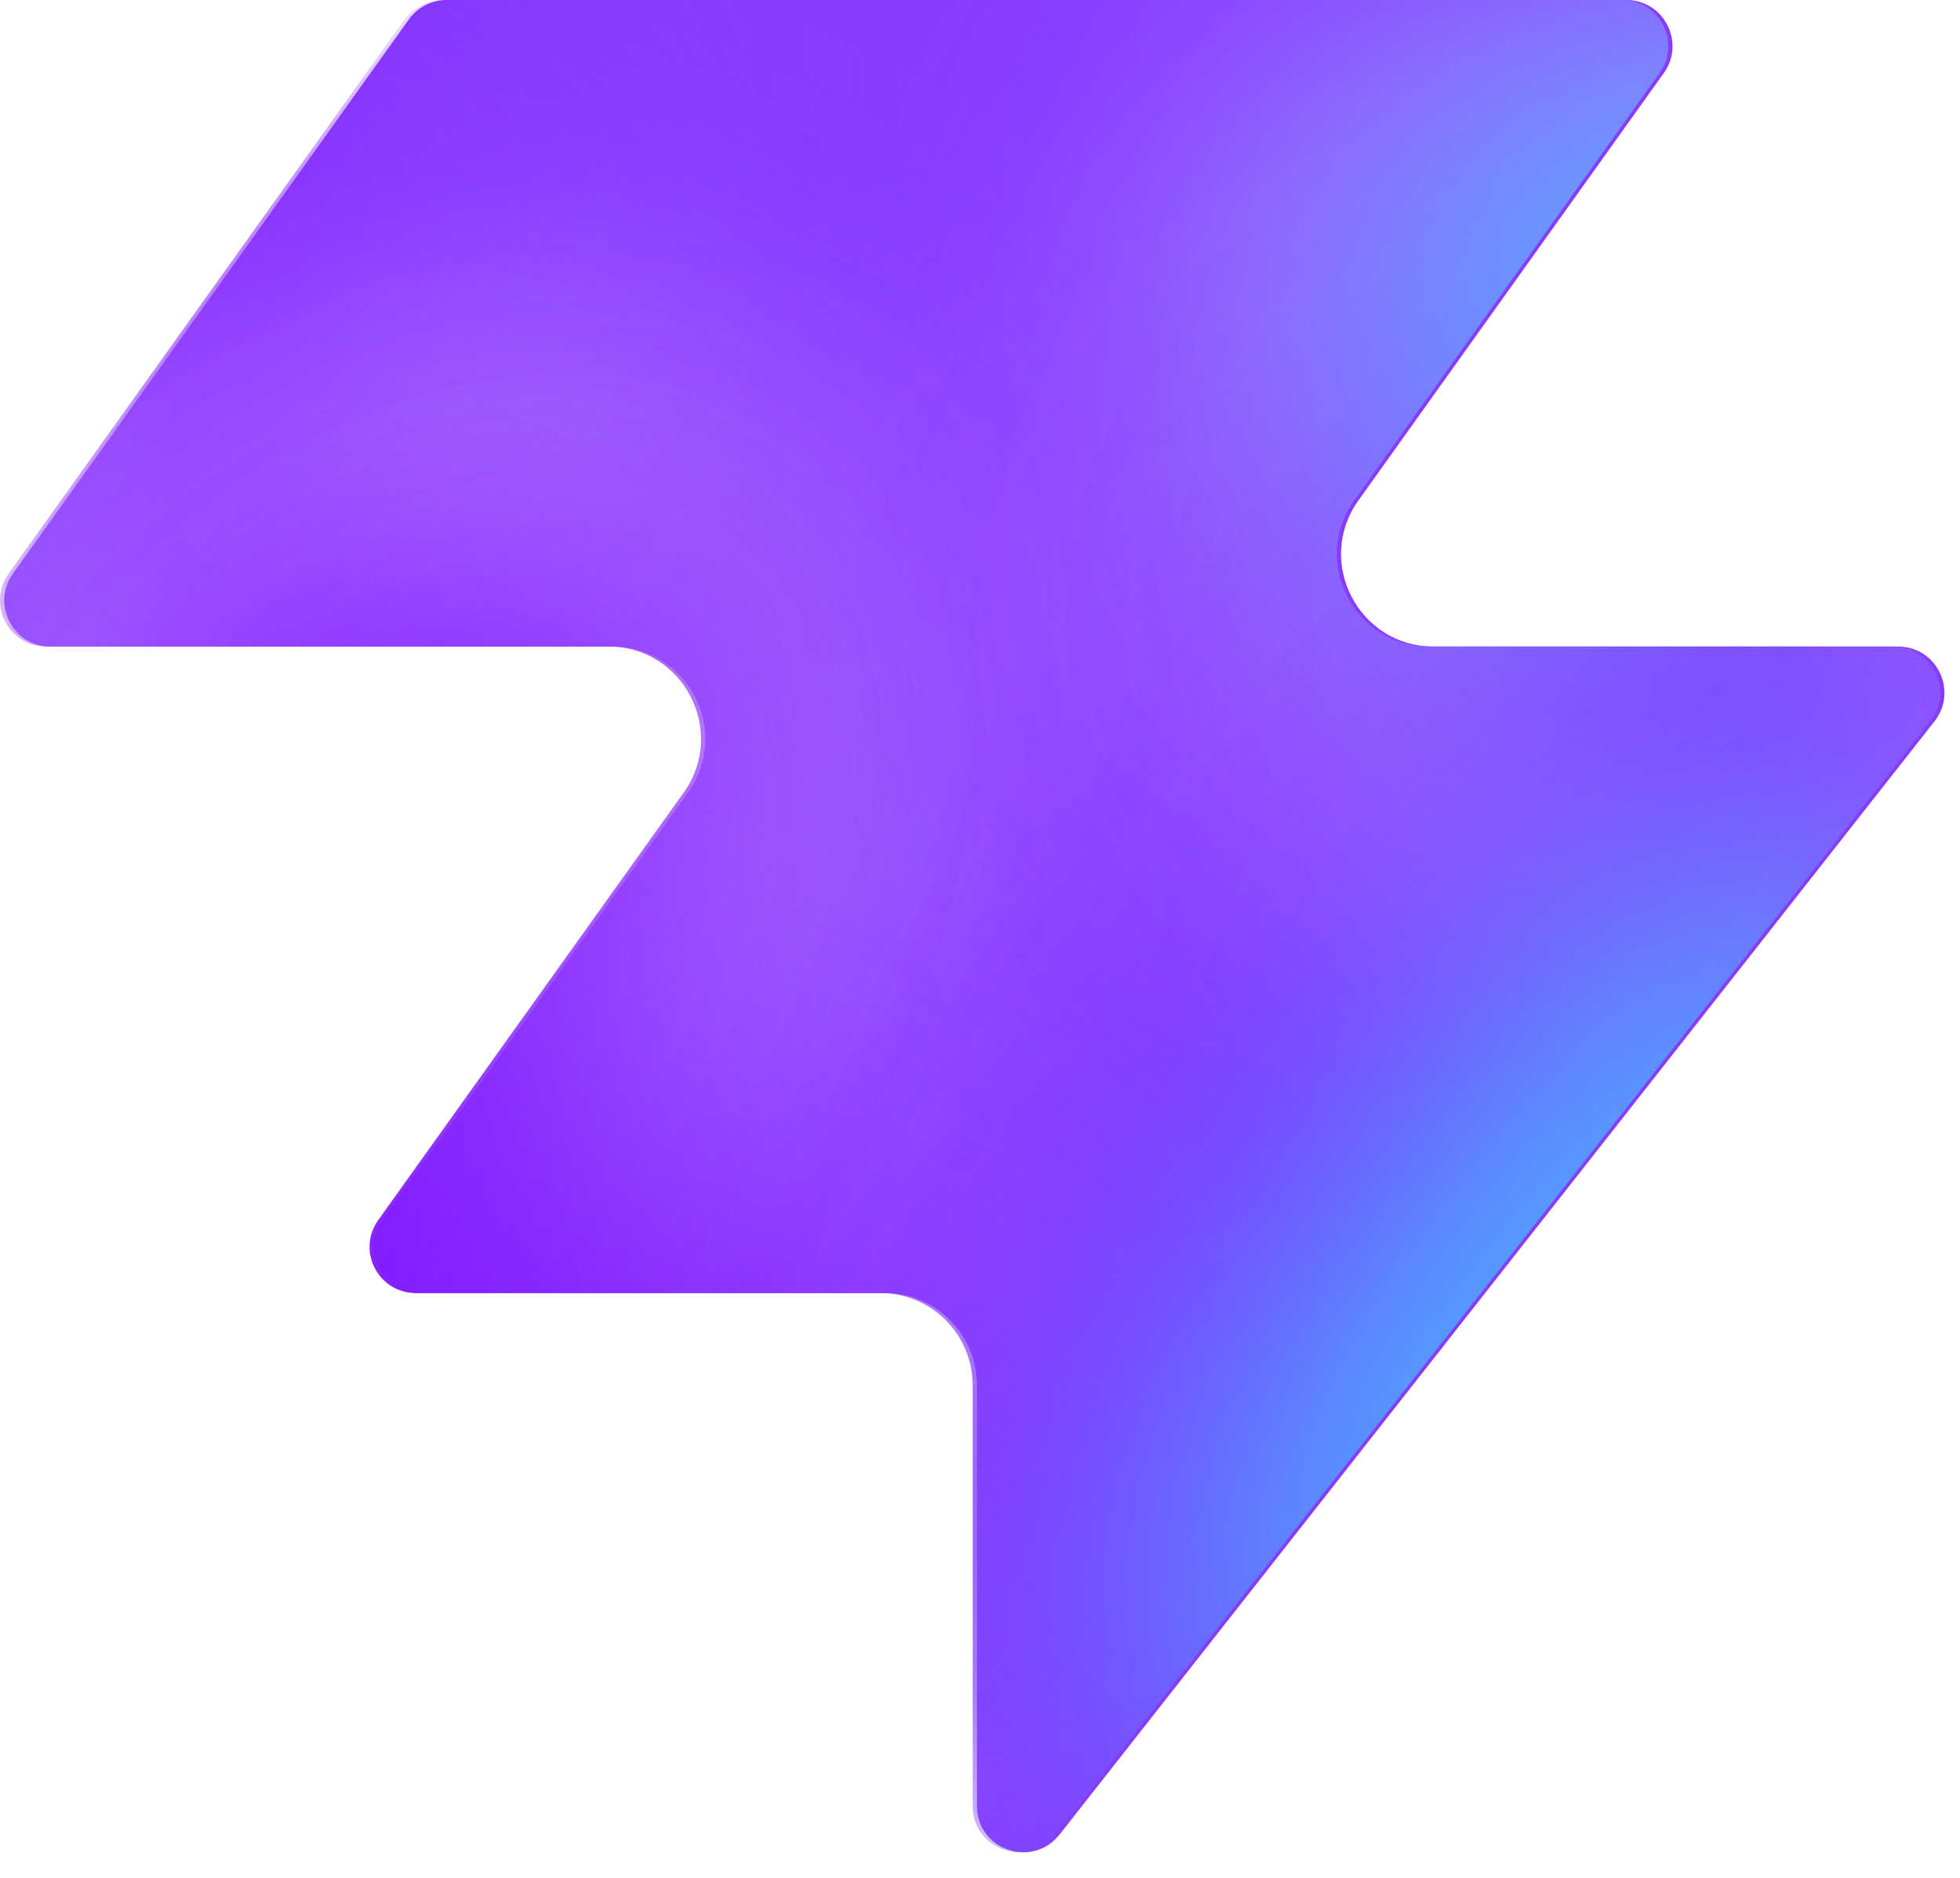
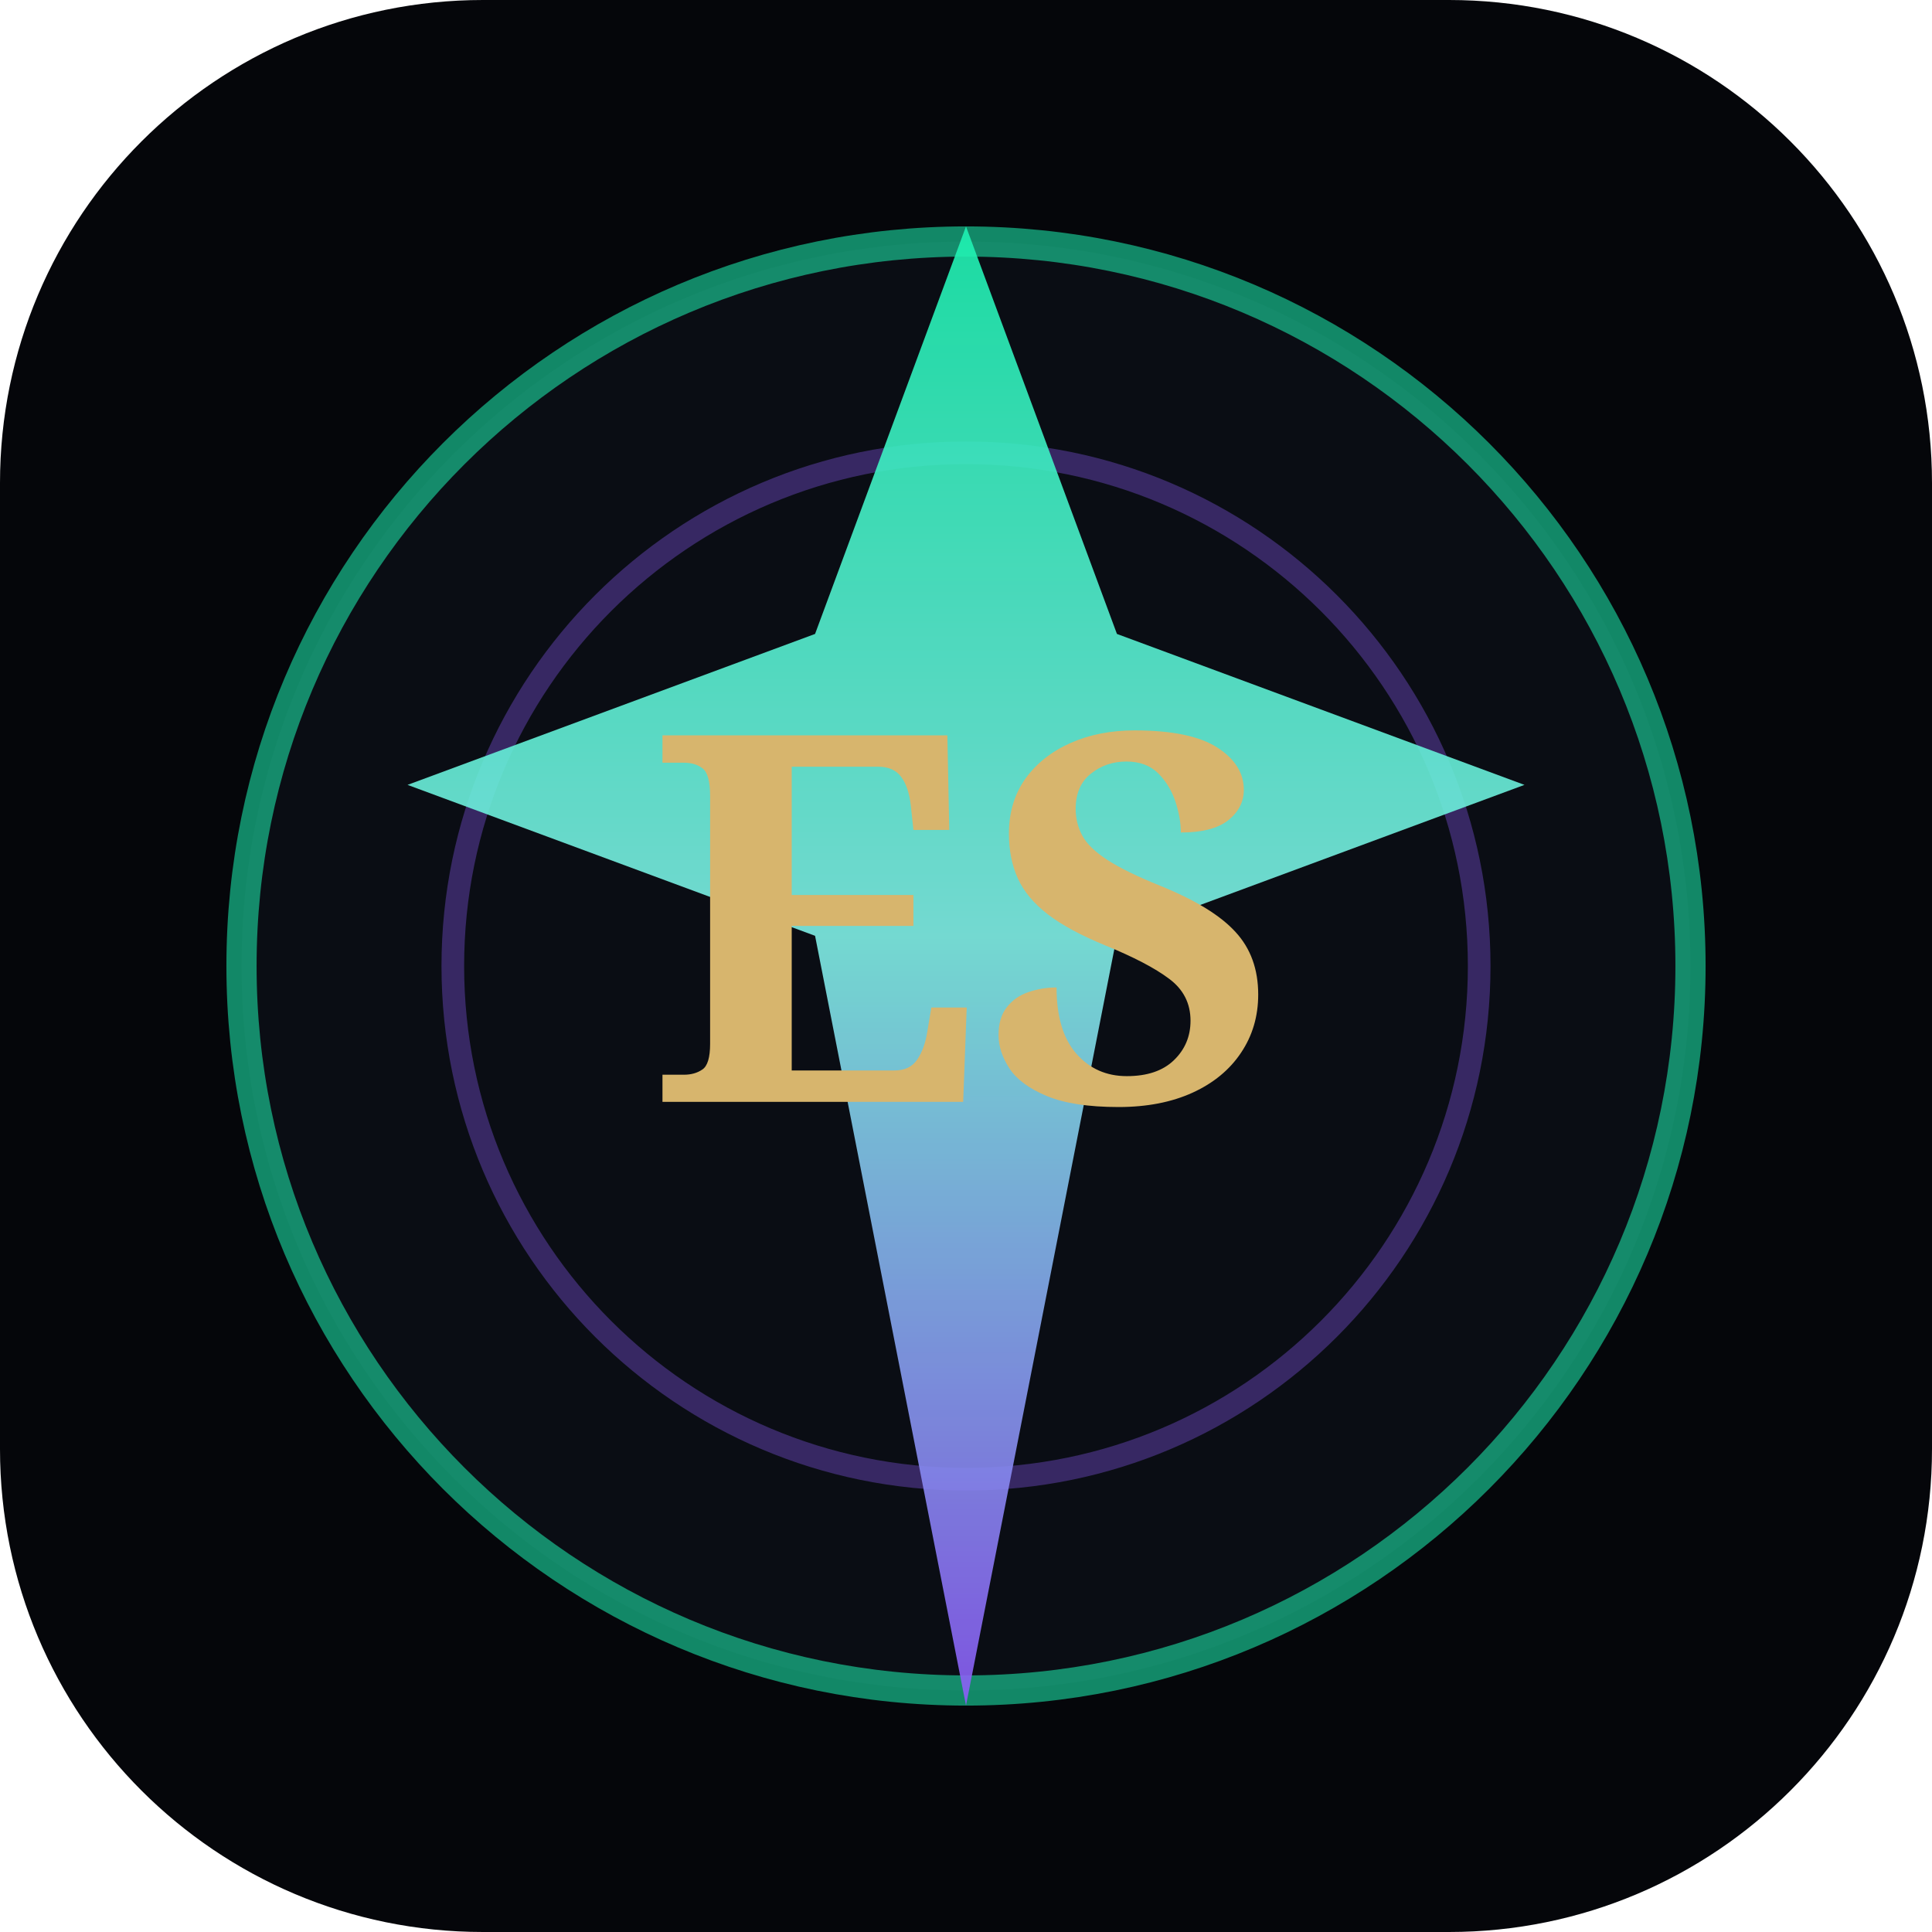
- <svg xmlns="http://www.w3.org/2000/svg" width="48" height="46" fill="none" viewBox="0 0 48 46">
-   <path fill="#863bff" d="M25.946 44.938c-.664.845-2.021.375-2.021-.698V33.937a2.26 2.26 0 0 0-2.262-2.262H10.287c-.92 0-1.456-1.04-.92-1.788l7.48-10.471c1.07-1.497 0-3.578-1.842-3.578H1.237c-.92 0-1.456-1.04-.92-1.788L10.013.474c.214-.297.556-.474.92-.474h28.894c.92 0 1.456 1.04.92 1.788l-7.48 10.471c-1.07 1.498 0 3.579 1.842 3.579h11.377c.943 0 1.473 1.088.89 1.83L25.947 44.94z" style="fill:#863bff;fill:color(display-p3 .525 .23 1);fill-opacity:1" />
-   <mask id="a" width="48" height="46" x="0" y="0" maskUnits="userSpaceOnUse" style="mask-type:alpha">
-     <path fill="#000" d="M25.842 44.938c-.664.844-2.021.375-2.021-.698V33.937a2.26 2.26 0 0 0-2.262-2.262H10.183c-.92 0-1.456-1.04-.92-1.788l7.48-10.471c1.07-1.498 0-3.579-1.842-3.579H1.133c-.92 0-1.456-1.04-.92-1.787L9.91.473c.214-.297.556-.474.92-.474h28.894c.92 0 1.456 1.04.92 1.788l-7.48 10.471c-1.07 1.498 0 3.578 1.842 3.578h11.377c.943 0 1.473 1.088.89 1.832L25.843 44.94z" style="fill:#000;fill-opacity:1" />
-   </mask>
-   <g mask="url(#a)">
-     <g filter="url(#b)">
-       <ellipse cx="5.508" cy="14.704" fill="#ede6ff" rx="5.508" ry="14.704" style="fill:#ede6ff;fill:color(display-p3 .927 .903 1);fill-opacity:1" transform="matrix(.00324 1 1 -.00324 -4.47 31.516)" />
-     </g>
-     <g filter="url(#c)">
-       <ellipse cx="10.399" cy="29.851" fill="#ede6ff" rx="10.399" ry="29.851" style="fill:#ede6ff;fill:color(display-p3 .927 .903 1);fill-opacity:1" transform="matrix(.00324 1 1 -.00324 -39.328 7.883)" />
-     </g>
-     <g filter="url(#d)">
-       <ellipse cx="5.508" cy="30.487" fill="#7e14ff" rx="5.508" ry="30.487" style="fill:#7e14ff;fill:color(display-p3 .492 .077 1);fill-opacity:1" transform="rotate(89.814 -25.913 -14.639)scale(1 -1)" />
-     </g>
-     <g filter="url(#e)">
-       <ellipse cx="5.508" cy="30.599" fill="#7e14ff" rx="5.508" ry="30.599" style="fill:#7e14ff;fill:color(display-p3 .492 .077 1);fill-opacity:1" transform="rotate(89.814 -32.644 -3.334)scale(1 -1)" />
-     </g>
-     <g filter="url(#f)">
-       <ellipse cx="5.508" cy="30.599" fill="#7e14ff" rx="5.508" ry="30.599" style="fill:#7e14ff;fill:color(display-p3 .492 .077 1);fill-opacity:1" transform="matrix(.00324 1 1 -.00324 -34.34 30.47)" />
-     </g>
-     <g filter="url(#g)">
-       <ellipse cx="14.072" cy="22.078" fill="#ede6ff" rx="14.072" ry="22.078" style="fill:#ede6ff;fill:color(display-p3 .927 .903 1);fill-opacity:1" transform="rotate(93.35 24.506 48.493)scale(-1 1)" />
-     </g>
-     <g filter="url(#h)">
-       <ellipse cx="3.47" cy="21.501" fill="#7e14ff" rx="3.47" ry="21.501" style="fill:#7e14ff;fill:color(display-p3 .492 .077 1);fill-opacity:1" transform="rotate(89.009 28.708 47.59)scale(-1 1)" />
-     </g>
-     <g filter="url(#i)">
-       <ellipse cx="3.47" cy="21.501" fill="#7e14ff" rx="3.47" ry="21.501" style="fill:#7e14ff;fill:color(display-p3 .492 .077 1);fill-opacity:1" transform="rotate(89.009 28.708 47.59)scale(-1 1)" />
-     </g>
-     <g filter="url(#j)">
-       <ellipse cx=".387" cy="8.972" fill="#7e14ff" rx="4.407" ry="29.108" style="fill:#7e14ff;fill:color(display-p3 .492 .077 1);fill-opacity:1" transform="rotate(39.51 .387 8.972)" />
-     </g>
-     <g filter="url(#k)">
-       <ellipse cx="47.523" cy="-6.092" fill="#7e14ff" rx="4.407" ry="29.108" style="fill:#7e14ff;fill:color(display-p3 .492 .077 1);fill-opacity:1" transform="rotate(37.892 47.523 -6.092)" />
-     </g>
-     <g filter="url(#l)">
-       <ellipse cx="41.412" cy="6.333" fill="#47bfff" rx="5.971" ry="9.665" style="fill:#47bfff;fill:color(display-p3 .28 .748 1);fill-opacity:1" transform="rotate(37.892 41.412 6.333)" />
-     </g>
-     <g filter="url(#m)">
-       <ellipse cx="-1.879" cy="38.332" fill="#7e14ff" rx="4.407" ry="29.108" style="fill:#7e14ff;fill:color(display-p3 .492 .077 1);fill-opacity:1" transform="rotate(37.892 -1.88 38.332)" />
-     </g>
-     <g filter="url(#n)">
-       <ellipse cx="-1.879" cy="38.332" fill="#7e14ff" rx="4.407" ry="29.108" style="fill:#7e14ff;fill:color(display-p3 .492 .077 1);fill-opacity:1" transform="rotate(37.892 -1.88 38.332)" />
-     </g>
-     <g filter="url(#o)">
-       <ellipse cx="35.651" cy="29.907" fill="#7e14ff" rx="4.407" ry="29.108" style="fill:#7e14ff;fill:color(display-p3 .492 .077 1);fill-opacity:1" transform="rotate(37.892 35.651 29.907)" />
-     </g>
-     <g filter="url(#p)">
-       <ellipse cx="38.418" cy="32.4" fill="#47bfff" rx="5.971" ry="15.297" style="fill:#47bfff;fill:color(display-p3 .28 .748 1);fill-opacity:1" transform="rotate(37.892 38.418 32.4)" />
-     </g>
-   </g>
+ <svg xmlns="http://www.w3.org/2000/svg" width="128" height="128" viewBox="0 0 128 128" fill="none">
+   <rect width="128" height="128" rx="32" fill="#05060A" />
+   <circle cx="64" cy="64" r="48" fill="#0A0D14" stroke="#1DF2B2" stroke-opacity=".55" stroke-width="2" />
+   <circle cx="64" cy="64" r="34" stroke="#8B5CF6" stroke-opacity=".35" stroke-width="1.5" />
+   <path d="M64 15L74 42L101 52L74 62L64 113L54 62L27 52L54 42L64 15Z" fill="url(#g)" opacity=".9" />
+   <text x="64" y="73" text-anchor="middle" font-family="Georgia, serif" font-size="34" font-weight="700" fill="#D7B56D">ES</text>
  <defs>
-     <filter id="b" width="60.045" height="41.654" x="-19.77" y="16.149" color-interpolation-filters="sRGB" filterUnits="userSpaceOnUse">
-       <feFlood flood-opacity="0" result="BackgroundImageFix" />
-       <feBlend in="SourceGraphic" in2="BackgroundImageFix" result="shape" />
-       <feGaussianBlur result="effect1_foregroundBlur_2002_17158" stdDeviation="7.659" />
-     </filter>
-     <filter id="c" width="90.34" height="51.437" x="-54.613" y="-7.533" color-interpolation-filters="sRGB" filterUnits="userSpaceOnUse">
-       <feFlood flood-opacity="0" result="BackgroundImageFix" />
-       <feBlend in="SourceGraphic" in2="BackgroundImageFix" result="shape" />
-       <feGaussianBlur result="effect1_foregroundBlur_2002_17158" stdDeviation="7.659" />
-     </filter>
-     <filter id="d" width="79.355" height="29.4" x="-49.64" y="2.03" color-interpolation-filters="sRGB" filterUnits="userSpaceOnUse">
-       <feFlood flood-opacity="0" result="BackgroundImageFix" />
-       <feBlend in="SourceGraphic" in2="BackgroundImageFix" result="shape" />
-       <feGaussianBlur result="effect1_foregroundBlur_2002_17158" stdDeviation="4.596" />
-     </filter>
-     <filter id="e" width="79.579" height="29.4" x="-45.045" y="20.029" color-interpolation-filters="sRGB" filterUnits="userSpaceOnUse">
-       <feFlood flood-opacity="0" result="BackgroundImageFix" />
-       <feBlend in="SourceGraphic" in2="BackgroundImageFix" result="shape" />
-       <feGaussianBlur result="effect1_foregroundBlur_2002_17158" stdDeviation="4.596" />
-     </filter>
-     <filter id="f" width="79.579" height="29.4" x="-43.513" y="21.178" color-interpolation-filters="sRGB" filterUnits="userSpaceOnUse">
-       <feFlood flood-opacity="0" result="BackgroundImageFix" />
-       <feBlend in="SourceGraphic" in2="BackgroundImageFix" result="shape" />
-       <feGaussianBlur result="effect1_foregroundBlur_2002_17158" stdDeviation="4.596" />
-     </filter>
-     <filter id="g" width="74.749" height="58.852" x="15.756" y="-17.901" color-interpolation-filters="sRGB" filterUnits="userSpaceOnUse">
-       <feFlood flood-opacity="0" result="BackgroundImageFix" />
-       <feBlend in="SourceGraphic" in2="BackgroundImageFix" result="shape" />
-       <feGaussianBlur result="effect1_foregroundBlur_2002_17158" stdDeviation="7.659" />
-     </filter>
-     <filter id="h" width="61.377" height="25.362" x="23.548" y="2.284" color-interpolation-filters="sRGB" filterUnits="userSpaceOnUse">
-       <feFlood flood-opacity="0" result="BackgroundImageFix" />
-       <feBlend in="SourceGraphic" in2="BackgroundImageFix" result="shape" />
-       <feGaussianBlur result="effect1_foregroundBlur_2002_17158" stdDeviation="4.596" />
-     </filter>
-     <filter id="i" width="61.377" height="25.362" x="23.548" y="2.284" color-interpolation-filters="sRGB" filterUnits="userSpaceOnUse">
-       <feFlood flood-opacity="0" result="BackgroundImageFix" />
-       <feBlend in="SourceGraphic" in2="BackgroundImageFix" result="shape" />
-       <feGaussianBlur result="effect1_foregroundBlur_2002_17158" stdDeviation="4.596" />
-     </filter>
-     <filter id="j" width="56.045" height="63.649" x="-27.636" y="-22.853" color-interpolation-filters="sRGB" filterUnits="userSpaceOnUse">
-       <feFlood flood-opacity="0" result="BackgroundImageFix" />
-       <feBlend in="SourceGraphic" in2="BackgroundImageFix" result="shape" />
-       <feGaussianBlur result="effect1_foregroundBlur_2002_17158" stdDeviation="4.596" />
-     </filter>
-     <filter id="k" width="54.814" height="64.646" x="20.116" y="-38.415" color-interpolation-filters="sRGB" filterUnits="userSpaceOnUse">
-       <feFlood flood-opacity="0" result="BackgroundImageFix" />
-       <feBlend in="SourceGraphic" in2="BackgroundImageFix" result="shape" />
-       <feGaussianBlur result="effect1_foregroundBlur_2002_17158" stdDeviation="4.596" />
-     </filter>
-     <filter id="l" width="33.541" height="35.313" x="24.641" y="-11.323" color-interpolation-filters="sRGB" filterUnits="userSpaceOnUse">
-       <feFlood flood-opacity="0" result="BackgroundImageFix" />
-       <feBlend in="SourceGraphic" in2="BackgroundImageFix" result="shape" />
-       <feGaussianBlur result="effect1_foregroundBlur_2002_17158" stdDeviation="4.596" />
-     </filter>
-     <filter id="m" width="54.814" height="64.646" x="-29.286" y="6.009" color-interpolation-filters="sRGB" filterUnits="userSpaceOnUse">
-       <feFlood flood-opacity="0" result="BackgroundImageFix" />
-       <feBlend in="SourceGraphic" in2="BackgroundImageFix" result="shape" />
-       <feGaussianBlur result="effect1_foregroundBlur_2002_17158" stdDeviation="4.596" />
-     </filter>
-     <filter id="n" width="54.814" height="64.646" x="-29.286" y="6.009" color-interpolation-filters="sRGB" filterUnits="userSpaceOnUse">
-       <feFlood flood-opacity="0" result="BackgroundImageFix" />
-       <feBlend in="SourceGraphic" in2="BackgroundImageFix" result="shape" />
-       <feGaussianBlur result="effect1_foregroundBlur_2002_17158" stdDeviation="4.596" />
-     </filter>
-     <filter id="o" width="54.814" height="64.646" x="8.244" y="-2.416" color-interpolation-filters="sRGB" filterUnits="userSpaceOnUse">
-       <feFlood flood-opacity="0" result="BackgroundImageFix" />
-       <feBlend in="SourceGraphic" in2="BackgroundImageFix" result="shape" />
-       <feGaussianBlur result="effect1_foregroundBlur_2002_17158" stdDeviation="4.596" />
-     </filter>
-     <filter id="p" width="39.409" height="43.623" x="18.713" y="10.588" color-interpolation-filters="sRGB" filterUnits="userSpaceOnUse">
-       <feFlood flood-opacity="0" result="BackgroundImageFix" />
-       <feBlend in="SourceGraphic" in2="BackgroundImageFix" result="shape" />
-       <feGaussianBlur result="effect1_foregroundBlur_2002_17158" stdDeviation="4.596" />
-     </filter>
+     <linearGradient id="g" x1="64" y1="15" x2="64" y2="113" gradientUnits="userSpaceOnUse">
+       <stop stop-color="#1DF2B2" />
+       <stop offset=".48" stop-color="#7FEFE5" />
+       <stop offset="1" stop-color="#8B5CF6" />
+     </linearGradient>
  </defs>
</svg>
